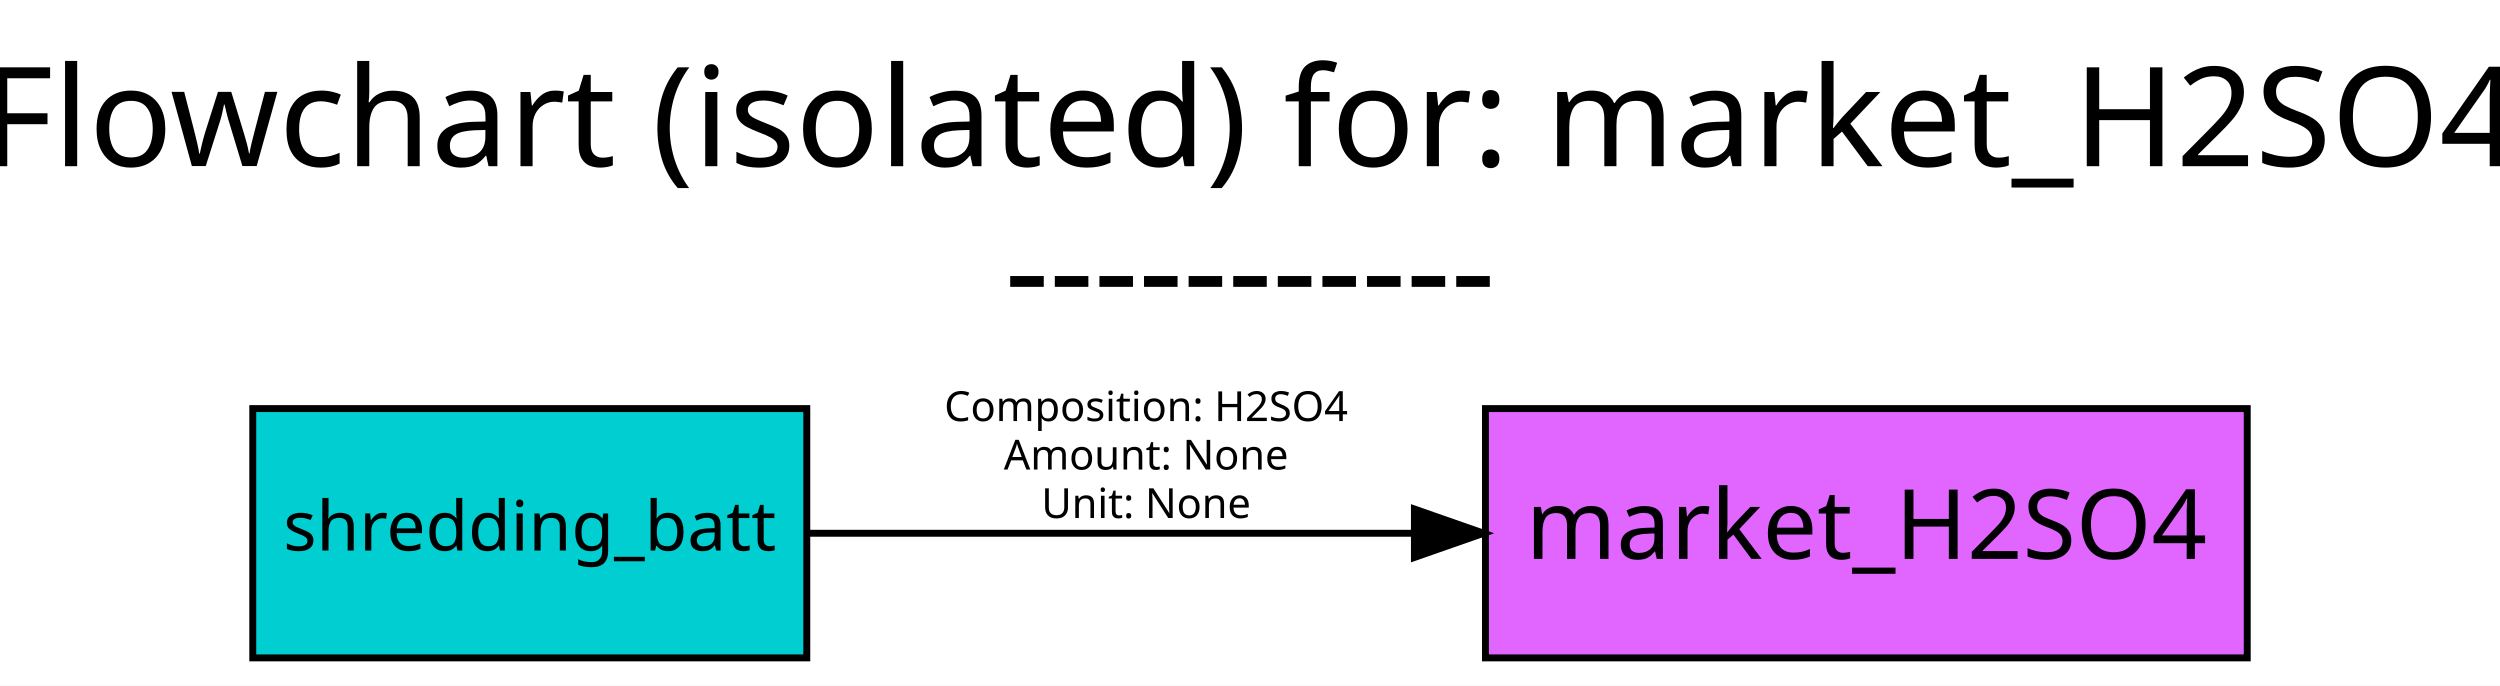
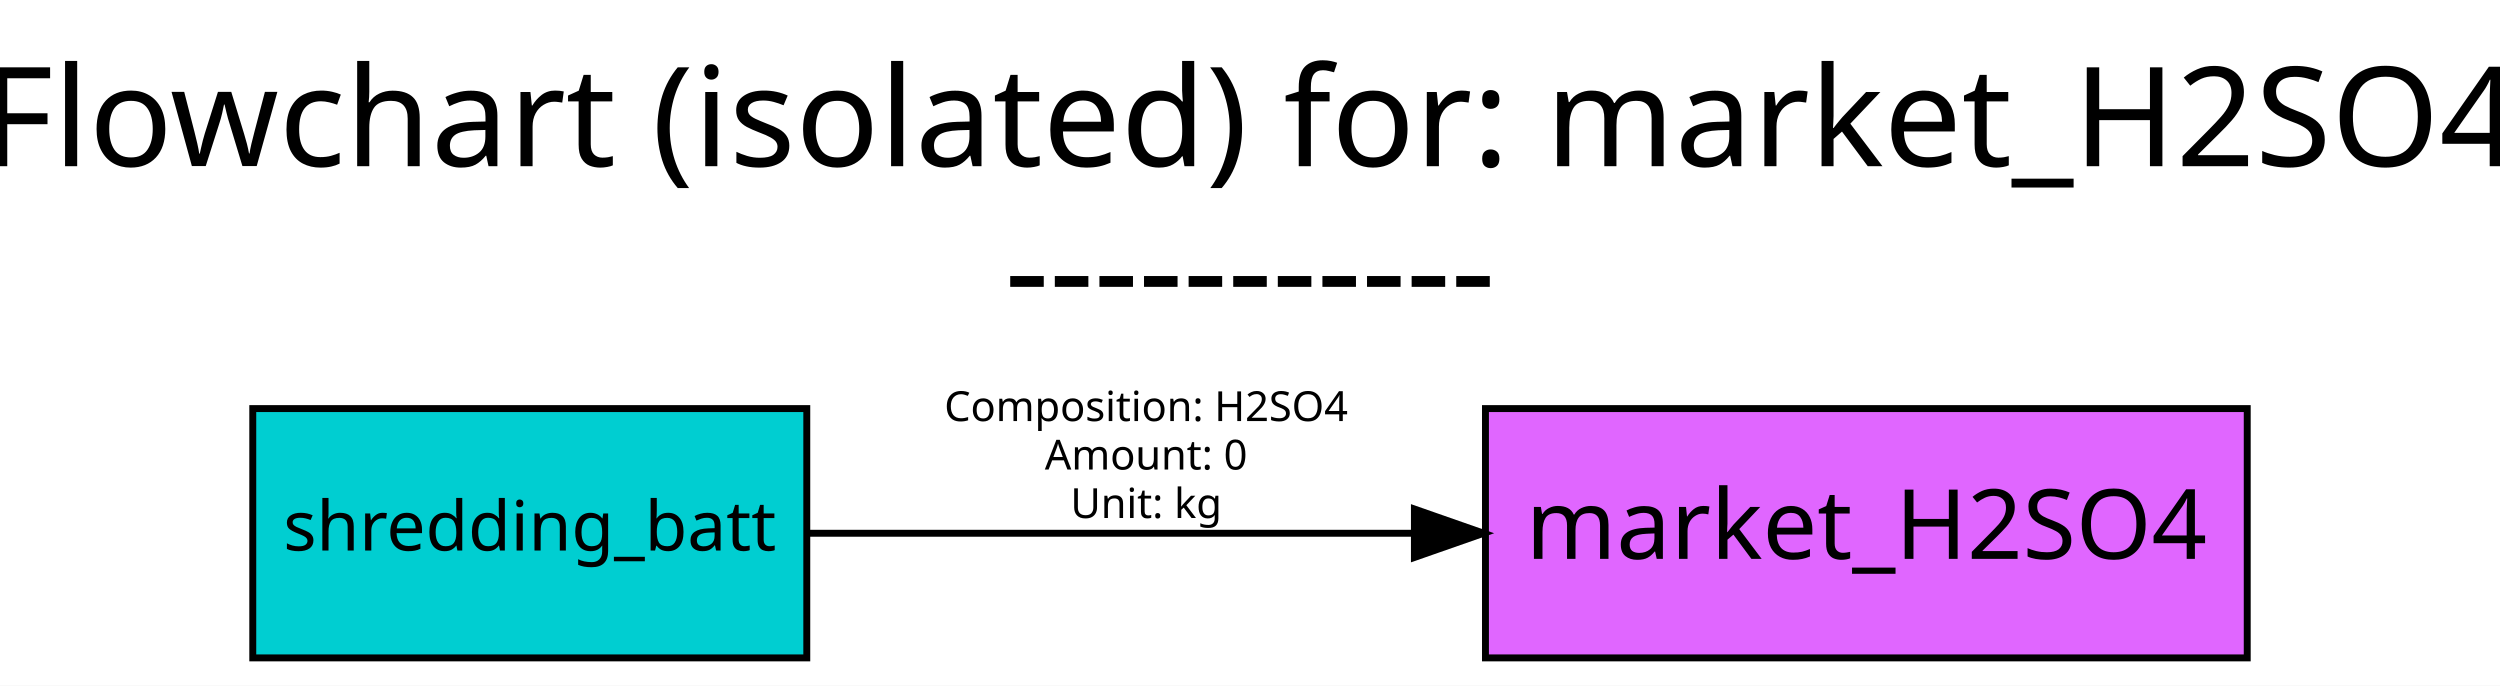
<svg xmlns="http://www.w3.org/2000/svg" width="361pt" height="99pt" viewBox="0.00 0.00 361.00 99.00">
  <g id="graph0" class="graph" transform="scale(1 1) rotate(0) translate(4 95)">
    <polygon fill="white" stroke="transparent" points="-4,4 -4,-95 357,-95 357,4 -4,4" />
    <text text-anchor="middle" x="176.5" y="-71" font-family="Cabin" font-size="20.00">Flowchart (isolated) for: market_H2SO4</text>
    <text text-anchor="middle" x="176.5" y="-49" font-family="Cabin" font-size="20.00">-----------</text>
    <g id="node1" class="node">
      <polygon fill="#e066ff" stroke="black" points="320.5,-36 210.5,-36 210.5,0 320.5,0 320.5,-36" />
      <text text-anchor="middle" x="265.5" y="-14.3" font-family="Cabin" font-size="14.00">market_H2SO4</text>
    </g>
    <g id="node2" class="node">
      <polygon fill="darkturquoise" stroke="black" points="112.5,-36 32.5,-36 32.5,0 112.5,0 112.5,-36" />
      <text text-anchor="middle" x="72.5" y="-15.5" font-family="Cabin" font-size="10.00">shredding_batt</text>
    </g>
    <g id="edge1" class="edge">
      <path fill="none" stroke="black" d="M112.61,-18C137.8,-18 171.14,-18 200.17,-18" />
      <polygon fill="black" stroke="black" points="200.24,-21.5 210.24,-18 200.24,-14.5 200.24,-21.5" />
      <text text-anchor="middle" x="161.5" y="-34.2" font-family="Cabin" font-size="6.00">Composition: H2SO4</text>
-       <text text-anchor="middle" x="161.5" y="-27.2" font-family="Cabin" font-size="6.00">Amount: None </text>
-       <text text-anchor="middle" x="161.5" y="-20.2" font-family="Cabin" font-size="6.00">Unit: None</text>
+       <text text-anchor="middle" x="161.5" y="-27.2" font-family="Cabin" font-size="6.00">Amount: 0 </text>
+       <text text-anchor="middle" x="161.5" y="-20.2" font-family="Cabin" font-size="6.00">Unit: kg</text>
    </g>
  </g>
</svg>
